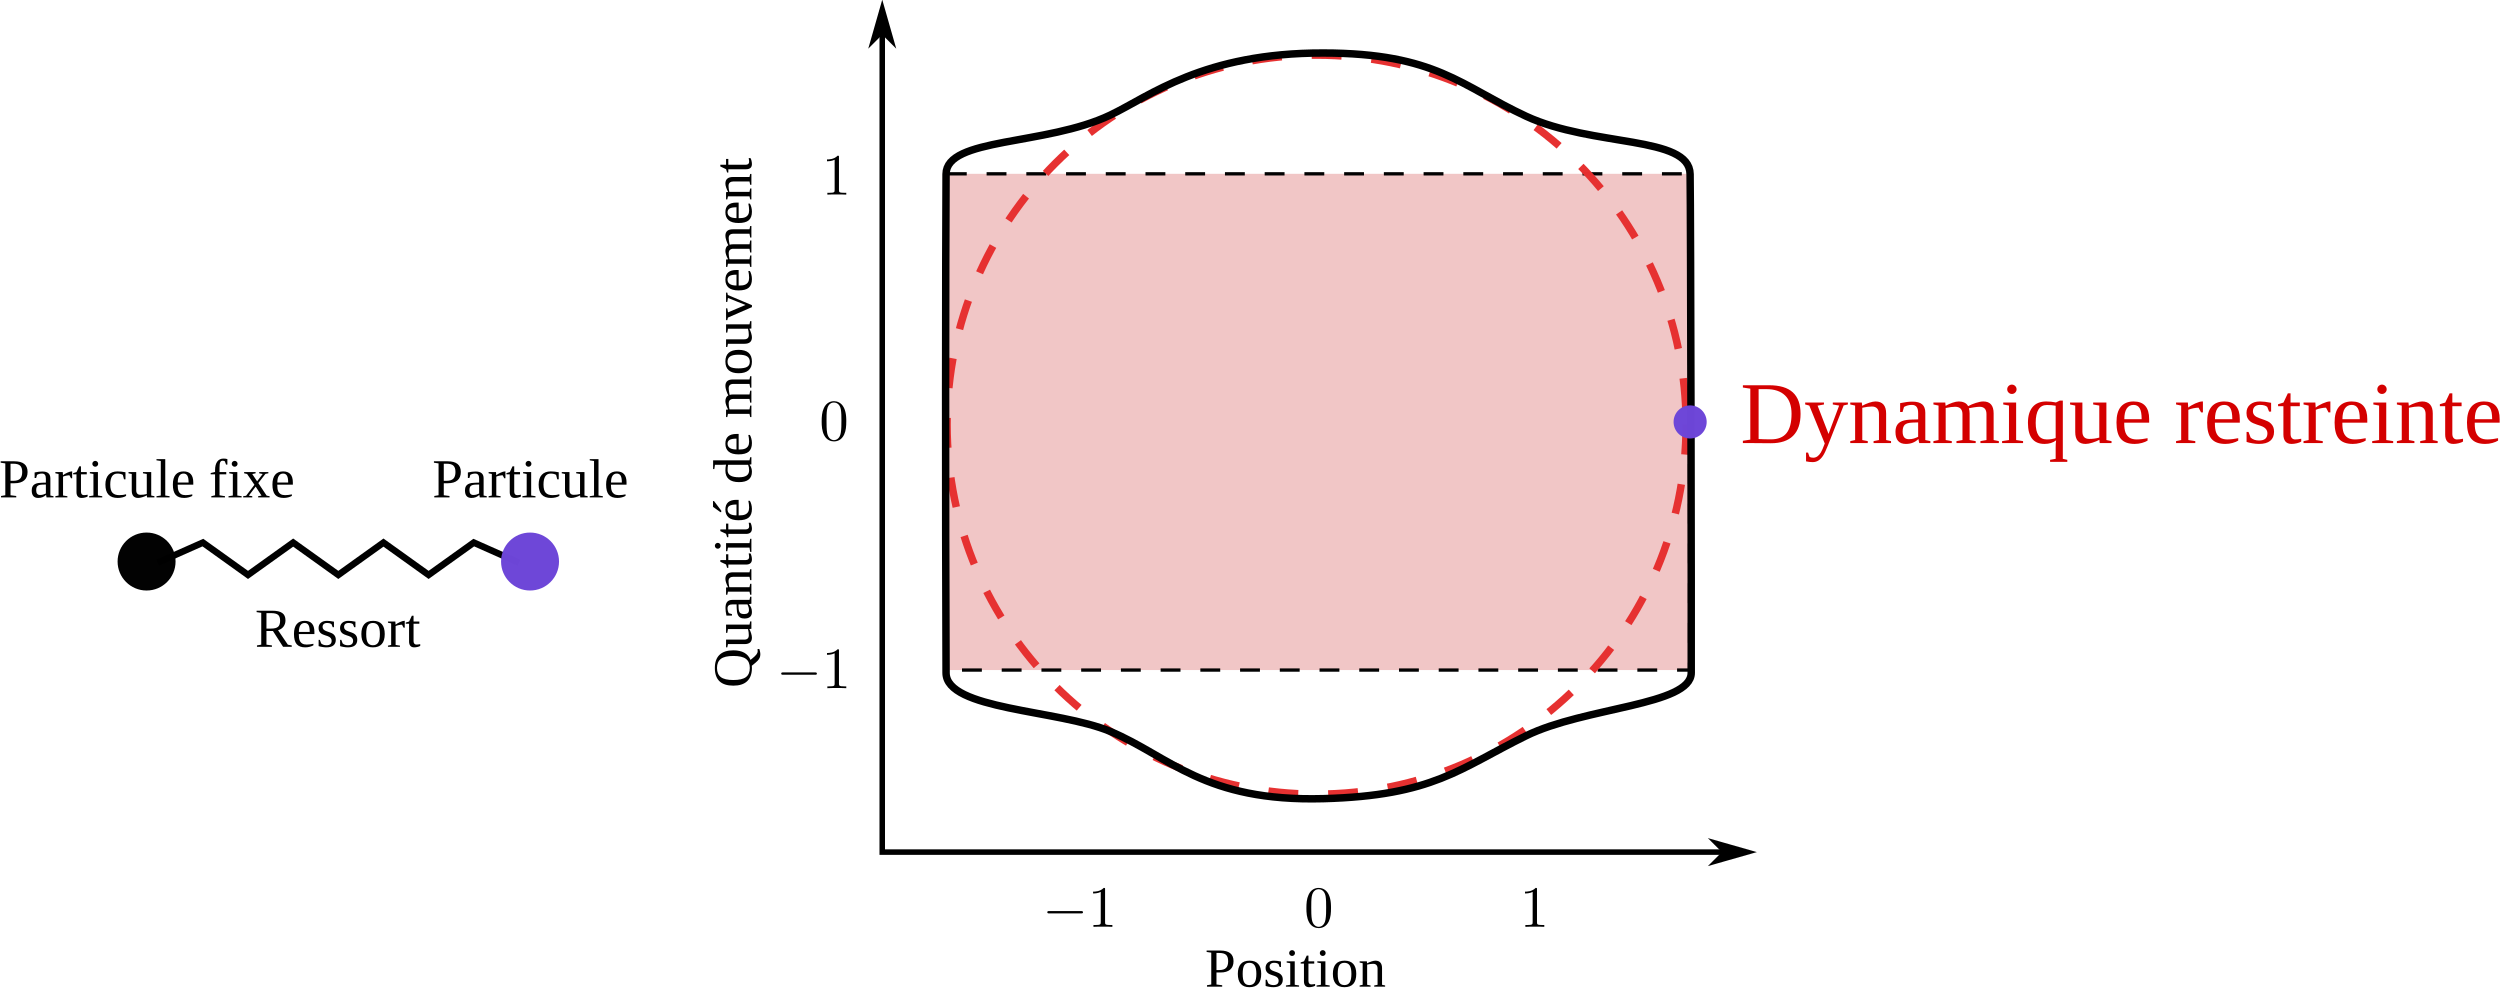
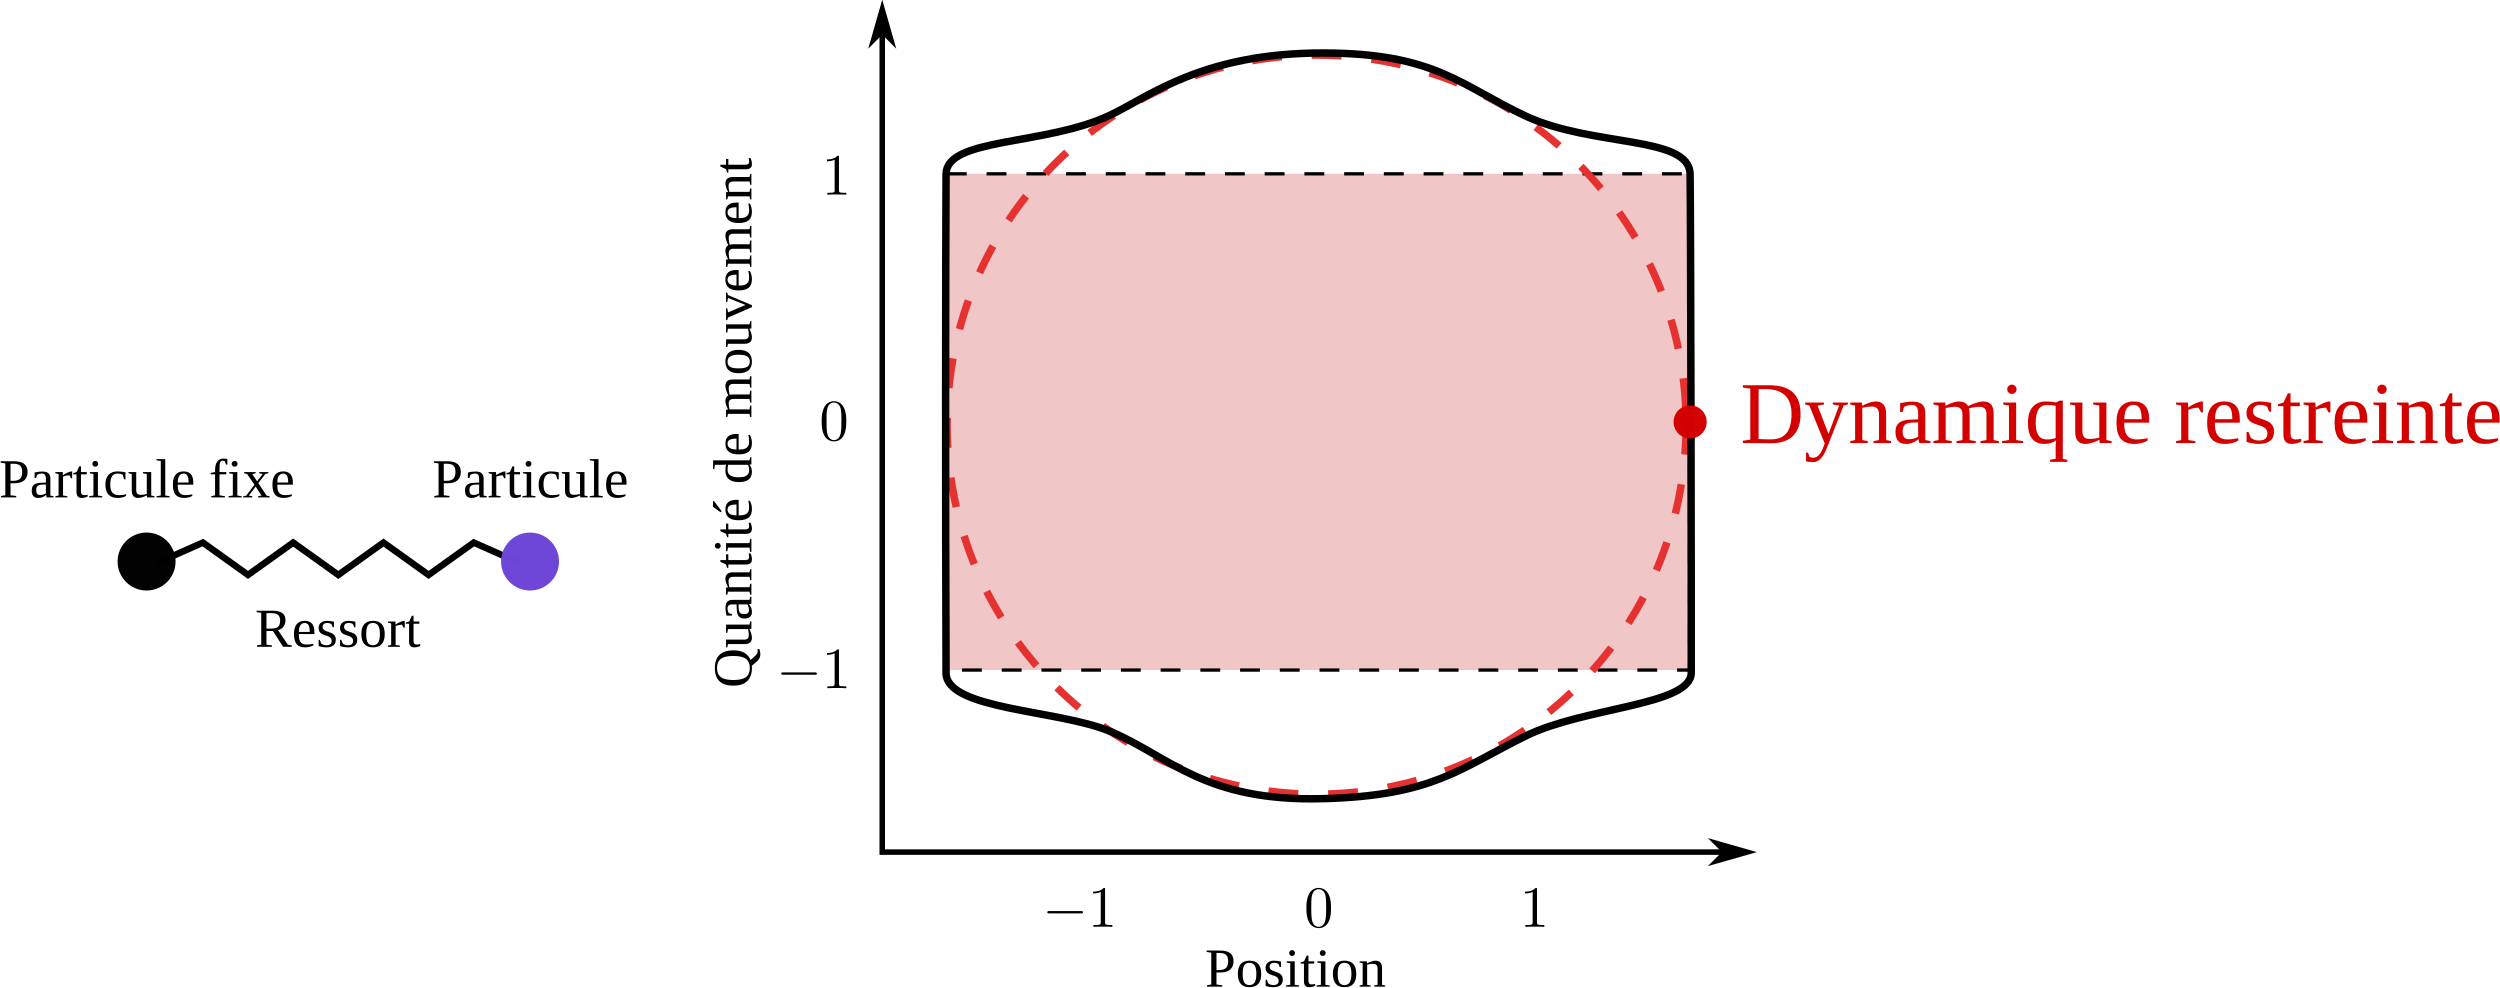
<svg xmlns="http://www.w3.org/2000/svg" width="639.366mm" height="252.528mm" viewBox="0 0 2265.469 894.786" id="svg2" version="1.1">
  <defs id="defs4">
    <marker orient="auto" refY="0" refX="0" id="Arrow1Mstart" style="overflow:visible">
      <path id="path8773" d="M 0,0 5,-5 -12.5,0 5,5 0,0 Z" style="fill:#000000;fill-opacity:1;fill-rule:evenodd;stroke:#000000;stroke-width:1pt;stroke-opacity:1" transform="matrix(0.4,0,0,0.4,4,0)" />
    </marker>
    <marker orient="auto" refY="0" refX="0" id="Arrow1Mend" style="overflow:visible">
      <path id="path8776" d="M 0,0 5,-5 -12.5,0 5,5 0,0 Z" style="fill:#000000;fill-opacity:1;fill-rule:evenodd;stroke:#000000;stroke-width:1pt;stroke-opacity:1" transform="matrix(-0.4,0,0,-0.4,-4,0)" />
    </marker>
    <marker orient="auto" refY="0" refX="0" id="marker9046" style="overflow:visible">
      <path id="path9048" d="M 0,0 5,-5 -12.5,0 5,5 0,0 Z" style="fill:#000000;fill-opacity:1;fill-rule:evenodd;stroke:#000000;stroke-width:1pt;stroke-opacity:1" transform="matrix(-0.8,0,0,-0.8,-10,0)" />
    </marker>
    <marker orient="auto" refY="0" refX="0" id="Arrow1Lend" style="overflow:visible">
      <path id="path8770" d="M 0,0 5,-5 -12.5,0 5,5 0,0 Z" style="fill-rule:evenodd;stroke:#000000;stroke-width:1pt" transform="matrix(-0.8,0,0,-0.8,-10,0)" />
    </marker>
    <marker orient="auto" refY="0" refX="0" id="Arrow1Mstart-1" style="overflow:visible">
      <path id="path8773-0" d="M 0,0 5,-5 -12.5,0 5,5 0,0 Z" style="fill:#000000;fill-opacity:1;fill-rule:evenodd;stroke:#000000;stroke-width:1pt;stroke-opacity:1" transform="matrix(0.4,0,0,0.4,4,0)" />
    </marker>
    <marker orient="auto" refY="0" refX="0" id="Arrow1Mend-6" style="overflow:visible">
      <path id="path8776-3" d="M 0,0 5,-5 -12.5,0 5,5 0,0 Z" style="fill:#000000;fill-opacity:1;fill-rule:evenodd;stroke:#000000;stroke-width:1pt;stroke-opacity:1" transform="matrix(-0.4,0,0,-0.4,-4,0)" />
    </marker>
    <marker orient="auto" refY="0" refX="0" id="Arrow1Mstart-1-0" style="overflow:visible">
      <path id="path8773-0-6" d="M 0,0 5,-5 -12.5,0 5,5 0,0 Z" style="fill:#000000;fill-opacity:1;fill-rule:evenodd;stroke:#000000;stroke-width:1pt;stroke-opacity:1" transform="matrix(0.4,0,0,0.4,4,0)" />
    </marker>
    <marker orient="auto" refY="0" refX="0" id="Arrow1Mend-6-3" style="overflow:visible">
      <path id="path8776-3-2" d="M 0,0 5,-5 -12.5,0 5,5 0,0 Z" style="fill:#000000;fill-opacity:1;fill-rule:evenodd;stroke:#000000;stroke-width:1pt;stroke-opacity:1" transform="matrix(-0.4,0,0,-0.4,-4,0)" />
    </marker>
  </defs>
  <g id="layer1" transform="translate(1000.899,848.5915)">
    <g id="g12349" transform="translate(14.7986,-938.5364)">
      <g id="g12360">
        <circle style="opacity:0.99;fill:#000000;fill-opacity:1;stroke:none;stroke-width:2;stroke-linecap:butt;stroke-linejoin:miter;stroke-miterlimit:4;stroke-dasharray:none;stroke-dashoffset:0;stroke-opacity:1" id="path8304-2" cx="-882.873" cy="598.804" r="26.264" />
        <path style="fill:none;fill-rule:evenodd;stroke:#000000;stroke-width:6;stroke-linecap:butt;stroke-linejoin:miter;stroke-miterlimit:4;stroke-dasharray:none;stroke-opacity:1" d="m -872.772,599.814 40.911,-18.183 40.911,29.294 40.911,-29.294 40.911,29.294 40.911,-29.294 40.911,29.294 40.911,-29.294 40.911,18.183" id="path8327" />
        <circle style="opacity:0.99;fill:#6d46d8;fill-opacity:1;stroke:none;stroke-width:2;stroke-linecap:butt;stroke-linejoin:miter;stroke-miterlimit:4;stroke-dasharray:none;stroke-dashoffset:0;stroke-opacity:1" id="path8304-7" cx="-535.381" cy="598.804" r="26.264" />
        <text xml:space="preserve" style="font-style:normal;font-weight:normal;font-size:40px;line-height:125%;font-family:Sans;letter-spacing:0px;word-spacing:0px;fill:#000000;fill-opacity:1;stroke:none;stroke-width:1px;stroke-linecap:butt;stroke-linejoin:miter;stroke-opacity:1" x="-1016.528" y="540.696" id="text8329">
          <tspan id="tspan8331" x="-1016.528" y="540.696" style="font-style:normal;font-variant:normal;font-weight:normal;font-stretch:normal;font-size:50px;font-family:'Times New Roman';-inkscape-font-specification:'Times New Roman, '">Particule fixe</tspan>
        </text>
        <text xml:space="preserve" style="font-style:normal;font-weight:normal;font-size:40px;line-height:125%;font-family:Sans;letter-spacing:0px;word-spacing:0px;fill:#000000;fill-opacity:1;stroke:none;stroke-width:1px;stroke-linecap:butt;stroke-linejoin:miter;stroke-opacity:1" x="-623.918" y="540.696" id="text8329-0">
          <tspan id="tspan8331-9" x="-623.918" y="540.696" style="font-style:normal;font-variant:normal;font-weight:normal;font-stretch:normal;font-size:50px;font-family:'Times New Roman';-inkscape-font-specification:'Times New Roman, '">Particule</tspan>
        </text>
        <text xml:space="preserve" style="font-style:normal;font-weight:normal;font-size:40px;line-height:125%;font-family:Sans;letter-spacing:0px;word-spacing:0px;fill:#000000;fill-opacity:1;stroke:none;stroke-width:1px;stroke-linecap:butt;stroke-linejoin:miter;stroke-opacity:1" x="-784.603" y="676.097" id="text8329-0-3">
          <tspan id="tspan8331-9-6" x="-784.603" y="676.097" style="font-style:normal;font-variant:normal;font-weight:normal;font-stretch:normal;font-size:50px;font-family:'Times New Roman';-inkscape-font-specification:'Times New Roman, '">Ressort</tspan>
        </text>
      </g>
    </g>
-     <g id="g18969" transform="translate(-259.2013,-938.5364)">
-       <rect y="247.459" x="116.345" height="449.691" width="673.003" id="rect8640" style="opacity:0.99;fill:#d34b4b;fill-opacity:0.322;stroke:#000000;stroke-width:3;stroke-linecap:butt;stroke-linejoin:miter;stroke-miterlimit:4;stroke-dasharray:18, 18;stroke-dashoffset:0;stroke-opacity:1" />
-       <circle r="334.867" style="opacity:0.99;fill:none;fill-opacity:1;stroke:#e62f2f;stroke-width:6.783;stroke-linecap:butt;stroke-linejoin:miter;stroke-miterlimit:4;stroke-dasharray:27.134, 27.134;stroke-dashoffset:0;stroke-opacity:1" id="path8079" cx="451.373" cy="474.74" />
-       <g transform="translate(0,62)" id="g10230">
-         <g transform="translate(141.8889,510.3442)" id="g8091">
-           <g style="font-style:normal;font-variant:normal;font-weight:normal;font-stretch:normal;letter-spacing:normal;word-spacing:normal;text-anchor:start;fill:none;fill-opacity:1;fill-rule:evenodd;stroke:#000000;stroke-linecap:butt;stroke-linejoin:miter;stroke-miterlimit:10.433;stroke-dasharray:none;stroke-dashoffset:0;stroke-opacity:1" word-spacing="normal" letter-spacing="normal" font-size-adjust="none" font-stretch="normal" font-weight="normal" font-variant="normal" font-style="normal" stroke-miterlimit="10.433" xml:space="preserve" transform="matrix(1.062992,0,0,-1.062992,-186.0236,789.2717)" id="content">
-             <path style="fill:#000000;stroke-width:0" id="path8094" d="m 478.44,422.14 0,0.74 -0.01,0.75 -0.02,0.75 -0.04,0.74 -0.04,0.75 -0.06,0.74 -0.08,0.74 -0.09,0.73 -0.12,0.73 -0.14,0.73 -0.16,0.72 -0.19,0.72 -0.21,0.72 -0.25,0.7 -0.28,0.7 -0.15,0.35 -0.16,0.34 c -2.28,4.8 -6.37,5.6 -8.47,5.6 -2.98,0 -6.62,-1.3 -8.67,-5.94 -1.59,-3.44 -1.84,-7.33 -1.84,-11.31 0,-3.74 0.2,-8.22 2.25,-12 2.14,-4.03 5.78,-5.03 8.22,-5.03 l 0,1.09 c -1.94,0 -4.89,1.25 -5.79,6.03 -0.54,2.98 -0.54,7.56 -0.54,10.52 0,3.18 0,6.46 0.4,9.15 0.94,5.94 4.68,6.38 5.93,6.38 1.64,0 4.93,-0.89 5.87,-5.83 0.5,-2.78 0.5,-6.58 0.5,-9.7 0,-3.75 0,-7.13 -0.55,-10.32 -0.75,-4.73 -3.59,-6.23 -5.82,-6.23 l 0,0 0,-1.09 c 2.68,0 6.46,1.04 8.67,5.78 1.59,3.43 1.84,7.31 1.84,11.25 z" />
-           </g>
-         </g>
-         <g transform="translate(337.3458,510.3442)" id="g8116">
-           <g style="font-style:normal;font-variant:normal;font-weight:normal;font-stretch:normal;letter-spacing:normal;word-spacing:normal;text-anchor:start;fill:none;fill-opacity:1;fill-rule:evenodd;stroke:#000000;stroke-linecap:butt;stroke-linejoin:miter;stroke-miterlimit:10.433;stroke-dasharray:none;stroke-dashoffset:0;stroke-opacity:1" id="g8118" transform="matrix(1.062992,0,0,-1.062992,-186.0236,789.2717)" xml:space="preserve" stroke-miterlimit="10.433" font-style="normal" font-variant="normal" font-weight="normal" font-stretch="normal" font-size-adjust="none" letter-spacing="normal" word-spacing="normal">
-             <path style="fill:#000000;stroke-width:0" d="m 470.16,438.09 0,0.05 0,0.06 0,0.05 0,0.05 0,0.05 0,0.05 0,0.04 0,0.05 0,0.04 0,0.04 -0.01,0.04 0,0.04 0,0.04 0,0.03 0,0.04 -0.01,0.03 -0.01,0.07 0,0.06 -0.02,0.05 -0.01,0.05 -0.02,0.05 -0.02,0.04 -0.02,0.04 -0.02,0.03 -0.03,0.03 -0.03,0.03 -0.04,0.03 -0.04,0.02 -0.04,0.02 -0.03,0.01 -0.02,0.01 -0.03,0 -0.02,0.01 -0.03,0.01 -0.03,0 -0.03,0.01 -0.03,0 -0.04,0.01 -0.03,0 -0.04,0 -0.03,0.01 -0.04,0 -0.04,0 -0.05,0 -0.04,0 -0.04,0 -0.05,0.01 -0.05,0 -0.05,0 -0.05,0 -0.05,0 c -3.09,-3.19 -7.47,-3.19 -9.06,-3.19 l 0,-1.55 c 1,0 3.93,0 6.51,1.3 l 0,-25.81 c 0,-1.8 -0.14,-2.39 -4.62,-2.39 l -1.6,0 0,-1.55 c 1.75,0.16 6.08,0.16 8.07,0.16 2,0 6.32,0 8.07,-0.16 l 0,1.55 -1.59,0 c -4.48,0 -4.64,0.54 -4.64,2.39 z" id="path8120" />
-           </g>
-         </g>
-         <g transform="translate(-95.24788,510.3442)" id="g8148-3">
-           <g style="font-style:normal;font-variant:normal;font-weight:normal;font-stretch:normal;letter-spacing:normal;word-spacing:normal;text-anchor:start;fill:none;fill-opacity:1;fill-rule:evenodd;stroke:#000000;stroke-linecap:butt;stroke-linejoin:miter;stroke-miterlimit:10.433;stroke-dasharray:none;stroke-dashoffset:0;stroke-opacity:1" word-spacing="normal" letter-spacing="normal" font-size-adjust="none" font-stretch="normal" font-weight="normal" font-variant="normal" font-style="normal" stroke-miterlimit="10.433" xml:space="preserve" transform="matrix(1.062992,0,0,-1.062992,-186.0236,789.2717)" id="g8150-6">
-             <path style="fill:#000000;stroke-width:0" id="path8152-7" d="m 488.35,417.65 0.16,0 0.16,0 0.15,0.01 0.08,0 0.08,0.01 0.07,0 0.08,0.01 0.07,0.01 0.07,0.01 0.07,0.02 0.07,0.02 0.07,0.02 0.06,0.02 0.06,0.02 0.06,0.03 0.05,0.03 0.06,0.04 0.05,0.03 0.04,0.05 0.04,0.04 0.04,0.05 0.02,0.03 0.02,0.03 0.01,0.03 0.02,0.03 0.01,0.03 0.02,0.03 0.01,0.04 0.01,0.03 0.01,0.04 0,0.04 0.01,0.04 0.01,0.04 0,0.04 0.01,0.04 0,0.05 0,0.04 c 0,1 -0.91,1 -1.75,1 l -26.96,0 c -0.84,0 -1.73,0 -1.73,-1 0,-1 0.89,-1 1.73,-1 z" />
-             <path style="fill:#000000;stroke-width:0" id="path8154-5" d="m 508.92,438.09 0,0.05 0,0.06 0,0.05 0,0.05 0,0.05 0,0.05 0,0.04 0,0.05 -0.01,0.04 0,0.04 0,0.04 0,0.04 0,0.04 0,0.03 -0.01,0.04 0,0.03 -0.01,0.07 -0.01,0.06 -0.01,0.05 -0.01,0.05 -0.02,0.05 -0.02,0.04 -0.02,0.04 -0.02,0.03 -0.03,0.03 -0.04,0.03 -0.03,0.03 -0.04,0.02 -0.04,0.02 -0.03,0.01 -0.02,0.01 -0.03,0 -0.03,0.01 -0.02,0.01 -0.03,0 -0.03,0.01 -0.04,0 -0.03,0.01 -0.03,0 -0.04,0 -0.04,0.01 -0.04,0 -0.04,0 -0.04,0 -0.04,0 -0.05,0 -0.04,0.01 -0.05,0 -0.05,0 -0.05,0 -0.05,0 c -3.1,-3.19 -7.47,-3.19 -9.07,-3.19 l 0,-1.55 c 1,0 3.94,0 6.52,1.3 l 0,-25.81 c 0,-1.8 -0.14,-2.39 -4.62,-2.39 l -1.6,0 0,-1.55 c 1.75,0.16 6.08,0.16 8.06,0.16 2,0 6.33,0 8.08,-0.16 l 0,1.55 -1.59,0 c -4.49,0 -4.64,0.54 -4.64,2.39 z" />
-           </g>
+     <rect style="opacity:0.99;fill:#d34b4b;fill-opacity:0.322;stroke:#000000;stroke-width:3;stroke-linecap:butt;stroke-linejoin:miter;stroke-miterlimit:4;stroke-dasharray:18, 18;stroke-dashoffset:0;stroke-opacity:1" id="rect8640" width="673.003" height="449.691" x="-142.856" y="-691.077" />
+     <circle cy="-463.796" cx="192.172" id="path8079" style="opacity:0.99;fill:none;fill-opacity:1;stroke:#e62f2f;stroke-width:6.783;stroke-linecap:butt;stroke-linejoin:miter;stroke-miterlimit:4;stroke-dasharray:27.134, 27.134;stroke-dashoffset:0;stroke-opacity:1" r="334.867" />
+     <g id="g10230" transform="translate(-259.2013,-876.5364)">
+       <g id="g8091" transform="translate(141.8889,510.3442)">
+         <g id="content" transform="matrix(1.062992,0,0,-1.062992,-186.0236,789.2717)" xml:space="preserve" stroke-miterlimit="10.433" font-style="normal" font-variant="normal" font-weight="normal" font-stretch="normal" font-size-adjust="none" letter-spacing="normal" word-spacing="normal" style="font-style:normal;font-variant:normal;font-weight:normal;font-stretch:normal;letter-spacing:normal;word-spacing:normal;text-anchor:start;fill:none;fill-opacity:1;fill-rule:evenodd;stroke:#000000;stroke-linecap:butt;stroke-linejoin:miter;stroke-miterlimit:10.433;stroke-dasharray:none;stroke-dashoffset:0;stroke-opacity:1">
+           <path d="m 478.44,422.14 0,0.74 -0.01,0.75 -0.02,0.75 -0.04,0.74 -0.04,0.75 -0.06,0.74 -0.08,0.74 -0.09,0.73 -0.12,0.73 -0.14,0.73 -0.16,0.72 -0.19,0.72 -0.21,0.72 -0.25,0.7 -0.28,0.7 -0.15,0.35 -0.16,0.34 c -2.28,4.8 -6.37,5.6 -8.47,5.6 -2.98,0 -6.62,-1.3 -8.67,-5.94 -1.59,-3.44 -1.84,-7.33 -1.84,-11.31 0,-3.74 0.2,-8.22 2.25,-12 2.14,-4.03 5.78,-5.03 8.22,-5.03 l 0,1.09 c -1.94,0 -4.89,1.25 -5.79,6.03 -0.54,2.98 -0.54,7.56 -0.54,10.52 0,3.18 0,6.46 0.4,9.15 0.94,5.94 4.68,6.38 5.93,6.38 1.64,0 4.93,-0.89 5.87,-5.83 0.5,-2.78 0.5,-6.58 0.5,-9.7 0,-3.75 0,-7.13 -0.55,-10.32 -0.75,-4.73 -3.59,-6.23 -5.82,-6.23 l 0,0 0,-1.09 c 2.68,0 6.46,1.04 8.67,5.78 1.59,3.43 1.84,7.31 1.84,11.25 z" id="path8094" style="fill:#000000;stroke-width:0" />
        </g>
      </g>
-       <g transform="translate(-46,-2.844768)" id="g10242">
-         <g transform="translate(-290.3881,358.9353)" id="g8148">
-           <g style="font-style:normal;font-variant:normal;font-weight:normal;font-stretch:normal;letter-spacing:normal;word-spacing:normal;text-anchor:start;fill:none;fill-opacity:1;fill-rule:evenodd;stroke:#000000;stroke-linecap:butt;stroke-linejoin:miter;stroke-miterlimit:10.433;stroke-dasharray:none;stroke-dashoffset:0;stroke-opacity:1" word-spacing="normal" letter-spacing="normal" font-size-adjust="none" font-stretch="normal" font-weight="normal" font-variant="normal" font-style="normal" stroke-miterlimit="10.433" xml:space="preserve" transform="matrix(1.062992,0,0,-1.062992,-186.0236,789.2717)" id="g8150">
-             <path style="fill:#000000;stroke-width:0" id="path8152" d="m 488.35,417.65 0.16,0 0.16,0 0.15,0.01 0.08,0 0.08,0.01 0.07,0 0.08,0.01 0.07,0.01 0.07,0.01 0.07,0.02 0.07,0.02 0.07,0.02 0.06,0.02 0.06,0.02 0.06,0.03 0.05,0.03 0.06,0.04 0.05,0.03 0.04,0.05 0.04,0.04 0.04,0.05 0.02,0.03 0.02,0.03 0.01,0.03 0.02,0.03 0.01,0.03 0.02,0.03 0.01,0.04 0.01,0.03 0.01,0.04 0,0.04 0.01,0.04 0.01,0.04 0,0.04 0.01,0.04 0,0.05 0,0.04 c 0,1 -0.91,1 -1.75,1 l -26.96,0 c -0.84,0 -1.73,0 -1.73,-1 0,-1 0.89,-1 1.73,-1 z" />
-             <path style="fill:#000000;stroke-width:0" id="path8154" d="m 508.92,438.09 0,0.05 0,0.06 0,0.05 0,0.05 0,0.05 0,0.05 0,0.04 0,0.05 -0.01,0.04 0,0.04 0,0.04 0,0.04 0,0.04 0,0.03 -0.01,0.04 0,0.03 -0.01,0.07 -0.01,0.06 -0.01,0.05 -0.01,0.05 -0.02,0.05 -0.02,0.04 -0.02,0.04 -0.02,0.03 -0.03,0.03 -0.04,0.03 -0.03,0.03 -0.04,0.02 -0.04,0.02 -0.03,0.01 -0.02,0.01 -0.03,0 -0.03,0.01 -0.02,0.01 -0.03,0 -0.03,0.01 -0.04,0 -0.03,0.01 -0.03,0 -0.04,0 -0.04,0.01 -0.04,0 -0.04,0 -0.04,0 -0.04,0 -0.05,0 -0.04,0.01 -0.05,0 -0.05,0 -0.05,0 -0.05,0 c -3.1,-3.19 -7.47,-3.19 -9.07,-3.19 l 0,-1.55 c 1,0 3.94,0 6.52,1.3 l 0,-25.81 c 0,-1.8 -0.14,-2.39 -4.62,-2.39 l -1.6,0 0,-1.55 c 1.75,0.16 6.08,0.16 8.06,0.16 2,0 6.33,0 8.08,-0.16 l 0,1.55 -1.59,0 c -4.49,0 -4.64,0.54 -4.64,2.39 z" />
-           </g>
-         </g>
-         <g transform="translate(-251.3657,134.1467)" id="g8091-3">
-           <g style="font-style:normal;font-variant:normal;font-weight:normal;font-stretch:normal;letter-spacing:normal;word-spacing:normal;text-anchor:start;fill:none;fill-opacity:1;fill-rule:evenodd;stroke:#000000;stroke-linecap:butt;stroke-linejoin:miter;stroke-miterlimit:10.433;stroke-dasharray:none;stroke-dashoffset:0;stroke-opacity:1" word-spacing="normal" letter-spacing="normal" font-size-adjust="none" font-stretch="normal" font-weight="normal" font-variant="normal" font-style="normal" stroke-miterlimit="10.433" xml:space="preserve" transform="matrix(1.062992,0,0,-1.062992,-186.0236,789.2717)" id="content-5">
-             <path style="fill:#000000;stroke-width:0" id="path8094-6" d="m 478.44,422.14 0,0.74 -0.01,0.75 -0.02,0.75 -0.04,0.74 -0.04,0.75 -0.06,0.74 -0.08,0.74 -0.09,0.73 -0.12,0.73 -0.14,0.73 -0.16,0.72 -0.19,0.72 -0.21,0.72 -0.25,0.7 -0.28,0.7 -0.15,0.35 -0.16,0.34 c -2.28,4.8 -6.37,5.6 -8.47,5.6 -2.98,0 -6.62,-1.3 -8.67,-5.94 -1.59,-3.44 -1.84,-7.33 -1.84,-11.31 0,-3.74 0.2,-8.22 2.25,-12 2.14,-4.03 5.78,-5.03 8.22,-5.03 l 0,1.09 c -1.94,0 -4.89,1.25 -5.79,6.03 -0.54,2.98 -0.54,7.56 -0.54,10.52 0,3.18 0,6.46 0.4,9.15 0.94,5.94 4.68,6.38 5.93,6.38 1.64,0 4.93,-0.89 5.87,-5.83 0.5,-2.78 0.5,-6.58 0.5,-9.7 0,-3.75 0,-7.13 -0.55,-10.32 -0.75,-4.73 -3.59,-6.23 -5.82,-6.23 l 0,0 0,-1.09 c 2.68,0 6.46,1.04 8.67,5.78 1.59,3.43 1.84,7.31 1.84,11.25 z" />
-           </g>
-         </g>
-         <g transform="translate(-249.1866,-88.32451)" id="g8116-2">
-           <g style="font-style:normal;font-variant:normal;font-weight:normal;font-stretch:normal;letter-spacing:normal;word-spacing:normal;text-anchor:start;fill:none;fill-opacity:1;fill-rule:evenodd;stroke:#000000;stroke-linecap:butt;stroke-linejoin:miter;stroke-miterlimit:10.433;stroke-dasharray:none;stroke-dashoffset:0;stroke-opacity:1" id="g8118-9" transform="matrix(1.062992,0,0,-1.062992,-186.0236,789.2717)" xml:space="preserve" stroke-miterlimit="10.433" font-style="normal" font-variant="normal" font-weight="normal" font-stretch="normal" font-size-adjust="none" letter-spacing="normal" word-spacing="normal">
-             <path style="fill:#000000;stroke-width:0" d="m 470.16,438.09 0,0.05 0,0.06 0,0.05 0,0.05 0,0.05 0,0.05 0,0.04 0,0.05 0,0.04 0,0.04 -0.01,0.04 0,0.04 0,0.04 0,0.03 0,0.04 -0.01,0.03 -0.01,0.07 0,0.06 -0.02,0.05 -0.01,0.05 -0.02,0.05 -0.02,0.04 -0.02,0.04 -0.02,0.03 -0.03,0.03 -0.03,0.03 -0.04,0.03 -0.04,0.02 -0.04,0.02 -0.03,0.01 -0.02,0.01 -0.03,0 -0.02,0.01 -0.03,0.01 -0.03,0 -0.03,0.01 -0.03,0 -0.04,0.01 -0.03,0 -0.04,0 -0.03,0.01 -0.04,0 -0.04,0 -0.05,0 -0.04,0 -0.04,0 -0.05,0.01 -0.05,0 -0.05,0 -0.05,0 -0.05,0 c -3.09,-3.19 -7.47,-3.19 -9.06,-3.19 l 0,-1.55 c 1,0 3.93,0 6.51,1.3 l 0,-25.81 c 0,-1.8 -0.14,-2.39 -4.62,-2.39 l -1.6,0 0,-1.55 c 1.75,0.16 6.08,0.16 8.07,0.16 2,0 6.32,0 8.07,-0.16 l 0,1.55 -1.59,0 c -4.48,0 -4.64,0.54 -4.64,2.39 z" id="path8120-1" />
-           </g>
+       <g id="g8116" transform="translate(337.3458,510.3442)">
+         <g word-spacing="normal" letter-spacing="normal" font-size-adjust="none" font-stretch="normal" font-weight="normal" font-variant="normal" font-style="normal" stroke-miterlimit="10.433" xml:space="preserve" transform="matrix(1.062992,0,0,-1.062992,-186.0236,789.2717)" id="g8118" style="font-style:normal;font-variant:normal;font-weight:normal;font-stretch:normal;letter-spacing:normal;word-spacing:normal;text-anchor:start;fill:none;fill-opacity:1;fill-rule:evenodd;stroke:#000000;stroke-linecap:butt;stroke-linejoin:miter;stroke-miterlimit:10.433;stroke-dasharray:none;stroke-dashoffset:0;stroke-opacity:1">
+           <path id="path8120" d="m 470.16,438.09 0,0.05 0,0.06 0,0.05 0,0.05 0,0.05 0,0.05 0,0.04 0,0.05 0,0.04 0,0.04 -0.01,0.04 0,0.04 0,0.04 0,0.03 0,0.04 -0.01,0.03 -0.01,0.07 0,0.06 -0.02,0.05 -0.01,0.05 -0.02,0.05 -0.02,0.04 -0.02,0.04 -0.02,0.03 -0.03,0.03 -0.03,0.03 -0.04,0.03 -0.04,0.02 -0.04,0.02 -0.03,0.01 -0.02,0.01 -0.03,0 -0.02,0.01 -0.03,0.01 -0.03,0 -0.03,0.01 -0.03,0 -0.04,0.01 -0.03,0 -0.04,0 -0.03,0.01 -0.04,0 -0.04,0 -0.05,0 -0.04,0 -0.04,0 -0.05,0.01 -0.05,0 -0.05,0 -0.05,0 -0.05,0 c -3.09,-3.19 -7.47,-3.19 -9.06,-3.19 l 0,-1.55 c 1,0 3.93,0 6.51,1.3 l 0,-25.81 c 0,-1.8 -0.14,-2.39 -4.62,-2.39 l -1.6,0 0,-1.55 c 1.75,0.16 6.08,0.16 8.07,0.16 2,0 6.32,0 8.07,-0.16 l 0,1.55 -1.59,0 c -4.48,0 -4.64,0.54 -4.64,2.39 z" style="fill:#000000;stroke-width:0" />
        </g>
      </g>
-       <text id="text8430-0" y="984.047" x="350.293" style="font-style:normal;font-weight:normal;font-size:50px;line-height:125%;font-family:Sans;letter-spacing:0px;word-spacing:0px;fill:#000000;fill-opacity:1;stroke:none;stroke-width:1px;stroke-linecap:butt;stroke-linejoin:miter;stroke-opacity:1" xml:space="preserve">
-         <tspan style="font-style:normal;font-variant:normal;font-weight:normal;font-stretch:normal;font-size:50px;font-family:'Times New Roman';-inkscape-font-specification:'Times New Roman, '" y="984.047" x="350.293" id="tspan8432-6">Position</tspan>
-       </text>
-       <path id="path8463" d="m 115.61,699.716 c -0.656,-150.629 -0.437,-378.816 0,-451.952 0.199,-33.394 90.374,-25.721 148.7,-53.489 36.132,-17.202 84.094,-56.498 193.251,-56.302 102.129,0.183 124.529,29.841 183.64,57.29 60.558,28.121 148.071,17.369 148.651,52.501 0.61,36.916 1.212,407.173 1.025,451.952 -0.124,29.509 -96.349,30.826 -149.676,57.015 -60.607,29.764 -84.061,54.231 -183.64,56.945 C 349.127,816.631 318.517,775.458 264.31,752.716 217.315,733 115.757,733.291 115.61,699.716 Z" style="fill:none;fill-rule:evenodd;stroke:#000000;stroke-width:6.777;stroke-linecap:butt;stroke-linejoin:miter;stroke-miterlimit:4;stroke-dasharray:none;stroke-opacity:1" />
-       <circle r="15" cy="472.305" cx="789.88" id="path8304" style="opacity:0.99;fill:#6d46d8;fill-opacity:1;stroke:none;stroke-width:2;stroke-linecap:butt;stroke-linejoin:miter;stroke-miterlimit:4;stroke-dasharray:none;stroke-dashoffset:0;stroke-opacity:1" />
-       <path style="fill:none;fill-rule:evenodd;stroke:#000000;stroke-width:5;stroke-linecap:butt;stroke-linejoin:miter;stroke-miterlimit:4;stroke-dasharray:none;stroke-opacity:1;marker-start:url(#Arrow1Mstart-1);marker-end:url(#Arrow1Mend-6)" d="m 57.781,99.495 0,762.615 782.738,0" id="path8081" />
+       <g id="g8148-3" transform="translate(-95.24788,510.3442)">
+         <g id="g8150-6" transform="matrix(1.062992,0,0,-1.062992,-186.0236,789.2717)" xml:space="preserve" stroke-miterlimit="10.433" font-style="normal" font-variant="normal" font-weight="normal" font-stretch="normal" font-size-adjust="none" letter-spacing="normal" word-spacing="normal" style="font-style:normal;font-variant:normal;font-weight:normal;font-stretch:normal;letter-spacing:normal;word-spacing:normal;text-anchor:start;fill:none;fill-opacity:1;fill-rule:evenodd;stroke:#000000;stroke-linecap:butt;stroke-linejoin:miter;stroke-miterlimit:10.433;stroke-dasharray:none;stroke-dashoffset:0;stroke-opacity:1">
+           <path d="m 488.35,417.65 0.16,0 0.16,0 0.15,0.01 0.08,0 0.08,0.01 0.07,0 0.08,0.01 0.07,0.01 0.07,0.01 0.07,0.02 0.07,0.02 0.07,0.02 0.06,0.02 0.06,0.02 0.06,0.03 0.05,0.03 0.06,0.04 0.05,0.03 0.04,0.05 0.04,0.04 0.04,0.05 0.02,0.03 0.02,0.03 0.01,0.03 0.02,0.03 0.01,0.03 0.02,0.03 0.01,0.04 0.01,0.03 0.01,0.04 0,0.04 0.01,0.04 0.01,0.04 0,0.04 0.01,0.04 0,0.05 0,0.04 c 0,1 -0.91,1 -1.75,1 l -26.96,0 c -0.84,0 -1.73,0 -1.73,-1 0,-1 0.89,-1 1.73,-1 z" id="path8152-7" style="fill:#000000;stroke-width:0" />
+           <path d="m 508.92,438.09 0,0.05 0,0.06 0,0.05 0,0.05 0,0.05 0,0.05 0,0.04 0,0.05 -0.01,0.04 0,0.04 0,0.04 0,0.04 0,0.04 0,0.03 -0.01,0.04 0,0.03 -0.01,0.07 -0.01,0.06 -0.01,0.05 -0.01,0.05 -0.02,0.05 -0.02,0.04 -0.02,0.04 -0.02,0.03 -0.03,0.03 -0.04,0.03 -0.03,0.03 -0.04,0.02 -0.04,0.02 -0.03,0.01 -0.02,0.01 -0.03,0 -0.03,0.01 -0.02,0.01 -0.03,0 -0.03,0.01 -0.04,0 -0.03,0.01 -0.03,0 -0.04,0 -0.04,0.01 -0.04,0 -0.04,0 -0.04,0 -0.04,0 -0.05,0 -0.04,0.01 -0.05,0 -0.05,0 -0.05,0 -0.05,0 c -3.1,-3.19 -7.47,-3.19 -9.07,-3.19 l 0,-1.55 c 1,0 3.94,0 6.52,1.3 l 0,-25.81 c 0,-1.8 -0.14,-2.39 -4.62,-2.39 l -1.6,0 0,-1.55 c 1.75,0.16 6.08,0.16 8.06,0.16 2,0 6.33,0 8.08,-0.16 l 0,1.55 -1.59,0 c -4.49,0 -4.64,0.54 -4.64,2.39 z" id="path8154-5" style="fill:#000000;stroke-width:0" />
+         </g>
+       </g>
    </g>
+     <g id="g10242" transform="translate(-305.2013,-941.3812)">
+       <g id="g8148" transform="translate(-290.3881,358.9353)">
+         <g id="g8150" transform="matrix(1.062992,0,0,-1.062992,-186.0236,789.2717)" xml:space="preserve" stroke-miterlimit="10.433" font-style="normal" font-variant="normal" font-weight="normal" font-stretch="normal" font-size-adjust="none" letter-spacing="normal" word-spacing="normal" style="font-style:normal;font-variant:normal;font-weight:normal;font-stretch:normal;letter-spacing:normal;word-spacing:normal;text-anchor:start;fill:none;fill-opacity:1;fill-rule:evenodd;stroke:#000000;stroke-linecap:butt;stroke-linejoin:miter;stroke-miterlimit:10.433;stroke-dasharray:none;stroke-dashoffset:0;stroke-opacity:1">
+           <path d="m 488.35,417.65 0.16,0 0.16,0 0.15,0.01 0.08,0 0.08,0.01 0.07,0 0.08,0.01 0.07,0.01 0.07,0.01 0.07,0.02 0.07,0.02 0.07,0.02 0.06,0.02 0.06,0.02 0.06,0.03 0.05,0.03 0.06,0.04 0.05,0.03 0.04,0.05 0.04,0.04 0.04,0.05 0.02,0.03 0.02,0.03 0.01,0.03 0.02,0.03 0.01,0.03 0.02,0.03 0.01,0.04 0.01,0.03 0.01,0.04 0,0.04 0.01,0.04 0.01,0.04 0,0.04 0.01,0.04 0,0.05 0,0.04 c 0,1 -0.91,1 -1.75,1 l -26.96,0 c -0.84,0 -1.73,0 -1.73,-1 0,-1 0.89,-1 1.73,-1 z" id="path8152" style="fill:#000000;stroke-width:0" />
+           <path d="m 508.92,438.09 0,0.05 0,0.06 0,0.05 0,0.05 0,0.05 0,0.05 0,0.04 0,0.05 -0.01,0.04 0,0.04 0,0.04 0,0.04 0,0.04 0,0.03 -0.01,0.04 0,0.03 -0.01,0.07 -0.01,0.06 -0.01,0.05 -0.01,0.05 -0.02,0.05 -0.02,0.04 -0.02,0.04 -0.02,0.03 -0.03,0.03 -0.04,0.03 -0.03,0.03 -0.04,0.02 -0.04,0.02 -0.03,0.01 -0.02,0.01 -0.03,0 -0.03,0.01 -0.02,0.01 -0.03,0 -0.03,0.01 -0.04,0 -0.03,0.01 -0.03,0 -0.04,0 -0.04,0.01 -0.04,0 -0.04,0 -0.04,0 -0.04,0 -0.05,0 -0.04,0.01 -0.05,0 -0.05,0 -0.05,0 -0.05,0 c -3.1,-3.19 -7.47,-3.19 -9.07,-3.19 l 0,-1.55 c 1,0 3.94,0 6.52,1.3 l 0,-25.81 c 0,-1.8 -0.14,-2.39 -4.62,-2.39 l -1.6,0 0,-1.55 c 1.75,0.16 6.08,0.16 8.06,0.16 2,0 6.33,0 8.08,-0.16 l 0,1.55 -1.59,0 c -4.49,0 -4.64,0.54 -4.64,2.39 z" id="path8154" style="fill:#000000;stroke-width:0" />
+         </g>
+       </g>
+       <g id="g8091-3" transform="translate(-251.3657,134.1467)">
+         <g id="content-5" transform="matrix(1.062992,0,0,-1.062992,-186.0236,789.2717)" xml:space="preserve" stroke-miterlimit="10.433" font-style="normal" font-variant="normal" font-weight="normal" font-stretch="normal" font-size-adjust="none" letter-spacing="normal" word-spacing="normal" style="font-style:normal;font-variant:normal;font-weight:normal;font-stretch:normal;letter-spacing:normal;word-spacing:normal;text-anchor:start;fill:none;fill-opacity:1;fill-rule:evenodd;stroke:#000000;stroke-linecap:butt;stroke-linejoin:miter;stroke-miterlimit:10.433;stroke-dasharray:none;stroke-dashoffset:0;stroke-opacity:1">
+           <path d="m 478.44,422.14 0,0.74 -0.01,0.75 -0.02,0.75 -0.04,0.74 -0.04,0.75 -0.06,0.74 -0.08,0.74 -0.09,0.73 -0.12,0.73 -0.14,0.73 -0.16,0.72 -0.19,0.72 -0.21,0.72 -0.25,0.7 -0.28,0.7 -0.15,0.35 -0.16,0.34 c -2.28,4.8 -6.37,5.6 -8.47,5.6 -2.98,0 -6.62,-1.3 -8.67,-5.94 -1.59,-3.44 -1.84,-7.33 -1.84,-11.31 0,-3.74 0.2,-8.22 2.25,-12 2.14,-4.03 5.78,-5.03 8.22,-5.03 l 0,1.09 c -1.94,0 -4.89,1.25 -5.79,6.03 -0.54,2.98 -0.54,7.56 -0.54,10.52 0,3.18 0,6.46 0.4,9.15 0.94,5.94 4.68,6.38 5.93,6.38 1.64,0 4.93,-0.89 5.87,-5.83 0.5,-2.78 0.5,-6.58 0.5,-9.7 0,-3.75 0,-7.13 -0.55,-10.32 -0.75,-4.73 -3.59,-6.23 -5.82,-6.23 l 0,0 0,-1.09 c 2.68,0 6.46,1.04 8.67,5.78 1.59,3.43 1.84,7.31 1.84,11.25 z" id="path8094-6" style="fill:#000000;stroke-width:0" />
+         </g>
+       </g>
+       <g id="g8116-2" transform="translate(-249.1866,-88.32451)">
+         <g word-spacing="normal" letter-spacing="normal" font-size-adjust="none" font-stretch="normal" font-weight="normal" font-variant="normal" font-style="normal" stroke-miterlimit="10.433" xml:space="preserve" transform="matrix(1.062992,0,0,-1.062992,-186.0236,789.2717)" id="g8118-9" style="font-style:normal;font-variant:normal;font-weight:normal;font-stretch:normal;letter-spacing:normal;word-spacing:normal;text-anchor:start;fill:none;fill-opacity:1;fill-rule:evenodd;stroke:#000000;stroke-linecap:butt;stroke-linejoin:miter;stroke-miterlimit:10.433;stroke-dasharray:none;stroke-dashoffset:0;stroke-opacity:1">
+           <path id="path8120-1" d="m 470.16,438.09 0,0.05 0,0.06 0,0.05 0,0.05 0,0.05 0,0.05 0,0.04 0,0.05 0,0.04 0,0.04 -0.01,0.04 0,0.04 0,0.04 0,0.03 0,0.04 -0.01,0.03 -0.01,0.07 0,0.06 -0.02,0.05 -0.01,0.05 -0.02,0.05 -0.02,0.04 -0.02,0.04 -0.02,0.03 -0.03,0.03 -0.03,0.03 -0.04,0.03 -0.04,0.02 -0.04,0.02 -0.03,0.01 -0.02,0.01 -0.03,0 -0.02,0.01 -0.03,0.01 -0.03,0 -0.03,0.01 -0.03,0 -0.04,0.01 -0.03,0 -0.04,0 -0.03,0.01 -0.04,0 -0.04,0 -0.05,0 -0.04,0 -0.04,0 -0.05,0.01 -0.05,0 -0.05,0 -0.05,0 -0.05,0 c -3.09,-3.19 -7.47,-3.19 -9.06,-3.19 l 0,-1.55 c 1,0 3.93,0 6.51,1.3 l 0,-25.81 c 0,-1.8 -0.14,-2.39 -4.62,-2.39 l -1.6,0 0,-1.55 c 1.75,0.16 6.08,0.16 8.07,0.16 2,0 6.32,0 8.07,-0.16 l 0,1.55 -1.59,0 c -4.48,0 -4.64,0.54 -4.64,2.39 z" style="fill:#000000;stroke-width:0" />
+         </g>
+       </g>
+     </g>
+     <text xml:space="preserve" style="font-style:normal;font-weight:normal;font-size:50px;line-height:125%;font-family:Sans;letter-spacing:0px;word-spacing:0px;fill:#000000;fill-opacity:1;stroke:none;stroke-width:1px;stroke-linecap:butt;stroke-linejoin:miter;stroke-opacity:1" x="91.092" y="45.511" id="text8430-0">
+       <tspan id="tspan8432-6" x="91.092" y="45.511" style="font-style:normal;font-variant:normal;font-weight:normal;font-stretch:normal;font-size:50px;font-family:'Times New Roman';-inkscape-font-specification:'Times New Roman, '">Position</tspan>
+     </text>
+     <path style="fill:none;fill-rule:evenodd;stroke:#000000;stroke-width:6.777;stroke-linecap:butt;stroke-linejoin:miter;stroke-miterlimit:4;stroke-dasharray:none;stroke-opacity:1" d="m -143.591,-238.82 c -0.656,-150.629 -0.437,-378.816 0,-451.952 0.199,-33.394 90.374,-25.721 148.7,-53.489 36.132,-17.202 84.094,-56.498 193.251,-56.302 102.129,0.183 124.529,29.841 183.64,57.29 60.558,28.121 148.071,17.369 148.651,52.501 0.61,36.916 1.212,407.173 1.025,451.952 -0.124,29.509 -96.349,30.826 -149.676,57.015 -60.607,29.764 -84.061,54.231 -183.64,56.945 -108.435,2.955 -139.045,-38.218 -193.251,-60.96 -46.995,-19.716 -148.554,-19.425 -148.7,-53 z" id="path8463" />
+     <circle style="opacity:0.99;fill:#d40000;fill-opacity:1;stroke:none;stroke-width:2;stroke-linecap:butt;stroke-linejoin:miter;stroke-miterlimit:4;stroke-dasharray:none;stroke-dashoffset:0;stroke-opacity:1" id="path8304" cx="530.679" cy="-466.232" r="15" />
+     <path id="path8081" d="m -201.421,-839.041 0,762.615 782.738,0" style="fill:none;fill-rule:evenodd;stroke:#000000;stroke-width:5;stroke-linecap:butt;stroke-linejoin:miter;stroke-miterlimit:4;stroke-dasharray:none;stroke-opacity:1;marker-start:url(#Arrow1Mstart-1);marker-end:url(#Arrow1Mend-6)" />
    <text xml:space="preserve" style="font-style:normal;font-weight:normal;font-size:40px;line-height:125%;font-family:Sans;letter-spacing:0px;word-spacing:0px;fill:#d40000;fill-opacity:1;stroke:none;stroke-width:1px;stroke-linecap:butt;stroke-linejoin:miter;stroke-opacity:1" x="576.171" y="-447.091" id="text8581-3-3">
      <tspan id="tspan8583-1-7" x="576.171" y="-447.091" style="font-style:normal;font-variant:normal;font-weight:normal;font-stretch:normal;font-size:80px;font-family:'Times New Roman';-inkscape-font-specification:'Times New Roman, ';fill:#d40000;fill-opacity:1">Dynamique restreinte</tspan>
    </text>
    <text xml:space="preserve" style="font-style:normal;font-weight:normal;font-size:40px;line-height:125%;font-family:Sans;letter-spacing:0px;word-spacing:0px;fill:#000000;fill-opacity:1;stroke:none;stroke-width:1px;stroke-linecap:butt;stroke-linejoin:miter;stroke-opacity:1" x="225.216" y="-319.999" id="text8430-4" transform="matrix(0,-1,1,0,0,0)">
      <tspan id="tspan8432-5" x="225.216" y="-319.999" style="font-style:normal;font-variant:normal;font-weight:normal;font-stretch:normal;font-size:50px;font-family:'Times New Roman';-inkscape-font-specification:'Times New Roman, '">Quantité de mouvement</tspan>
    </text>
  </g>
</svg>
